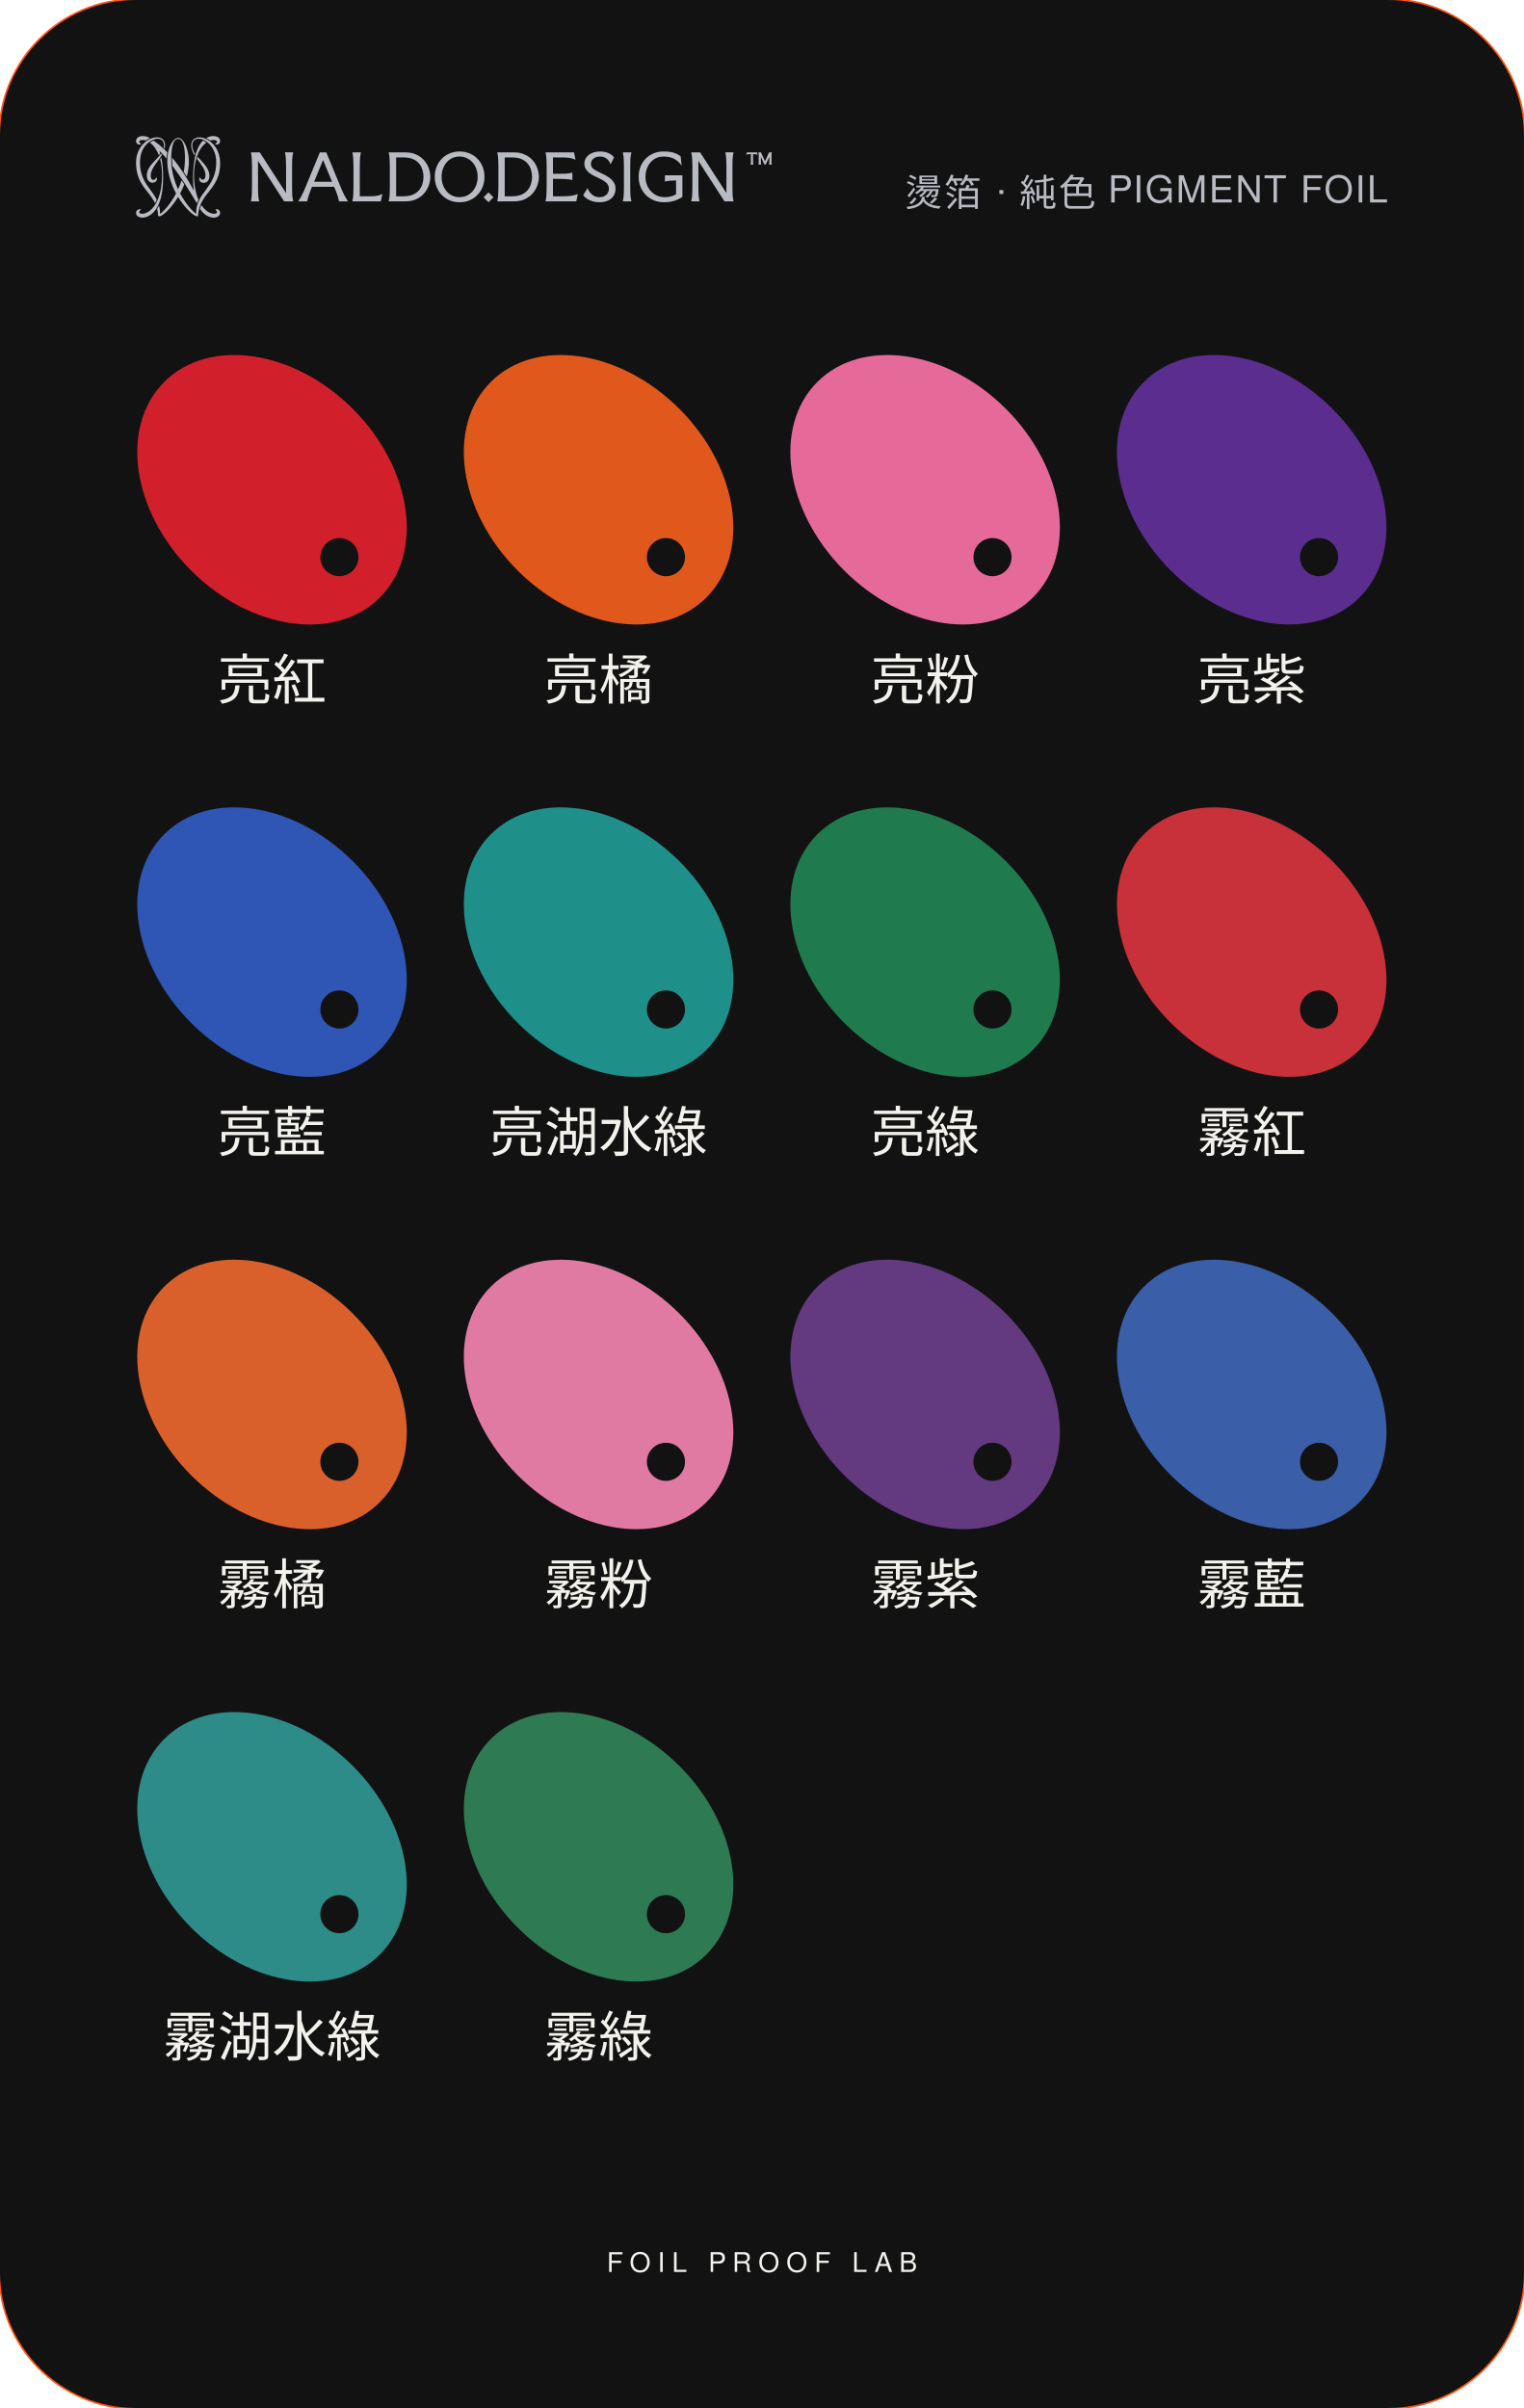
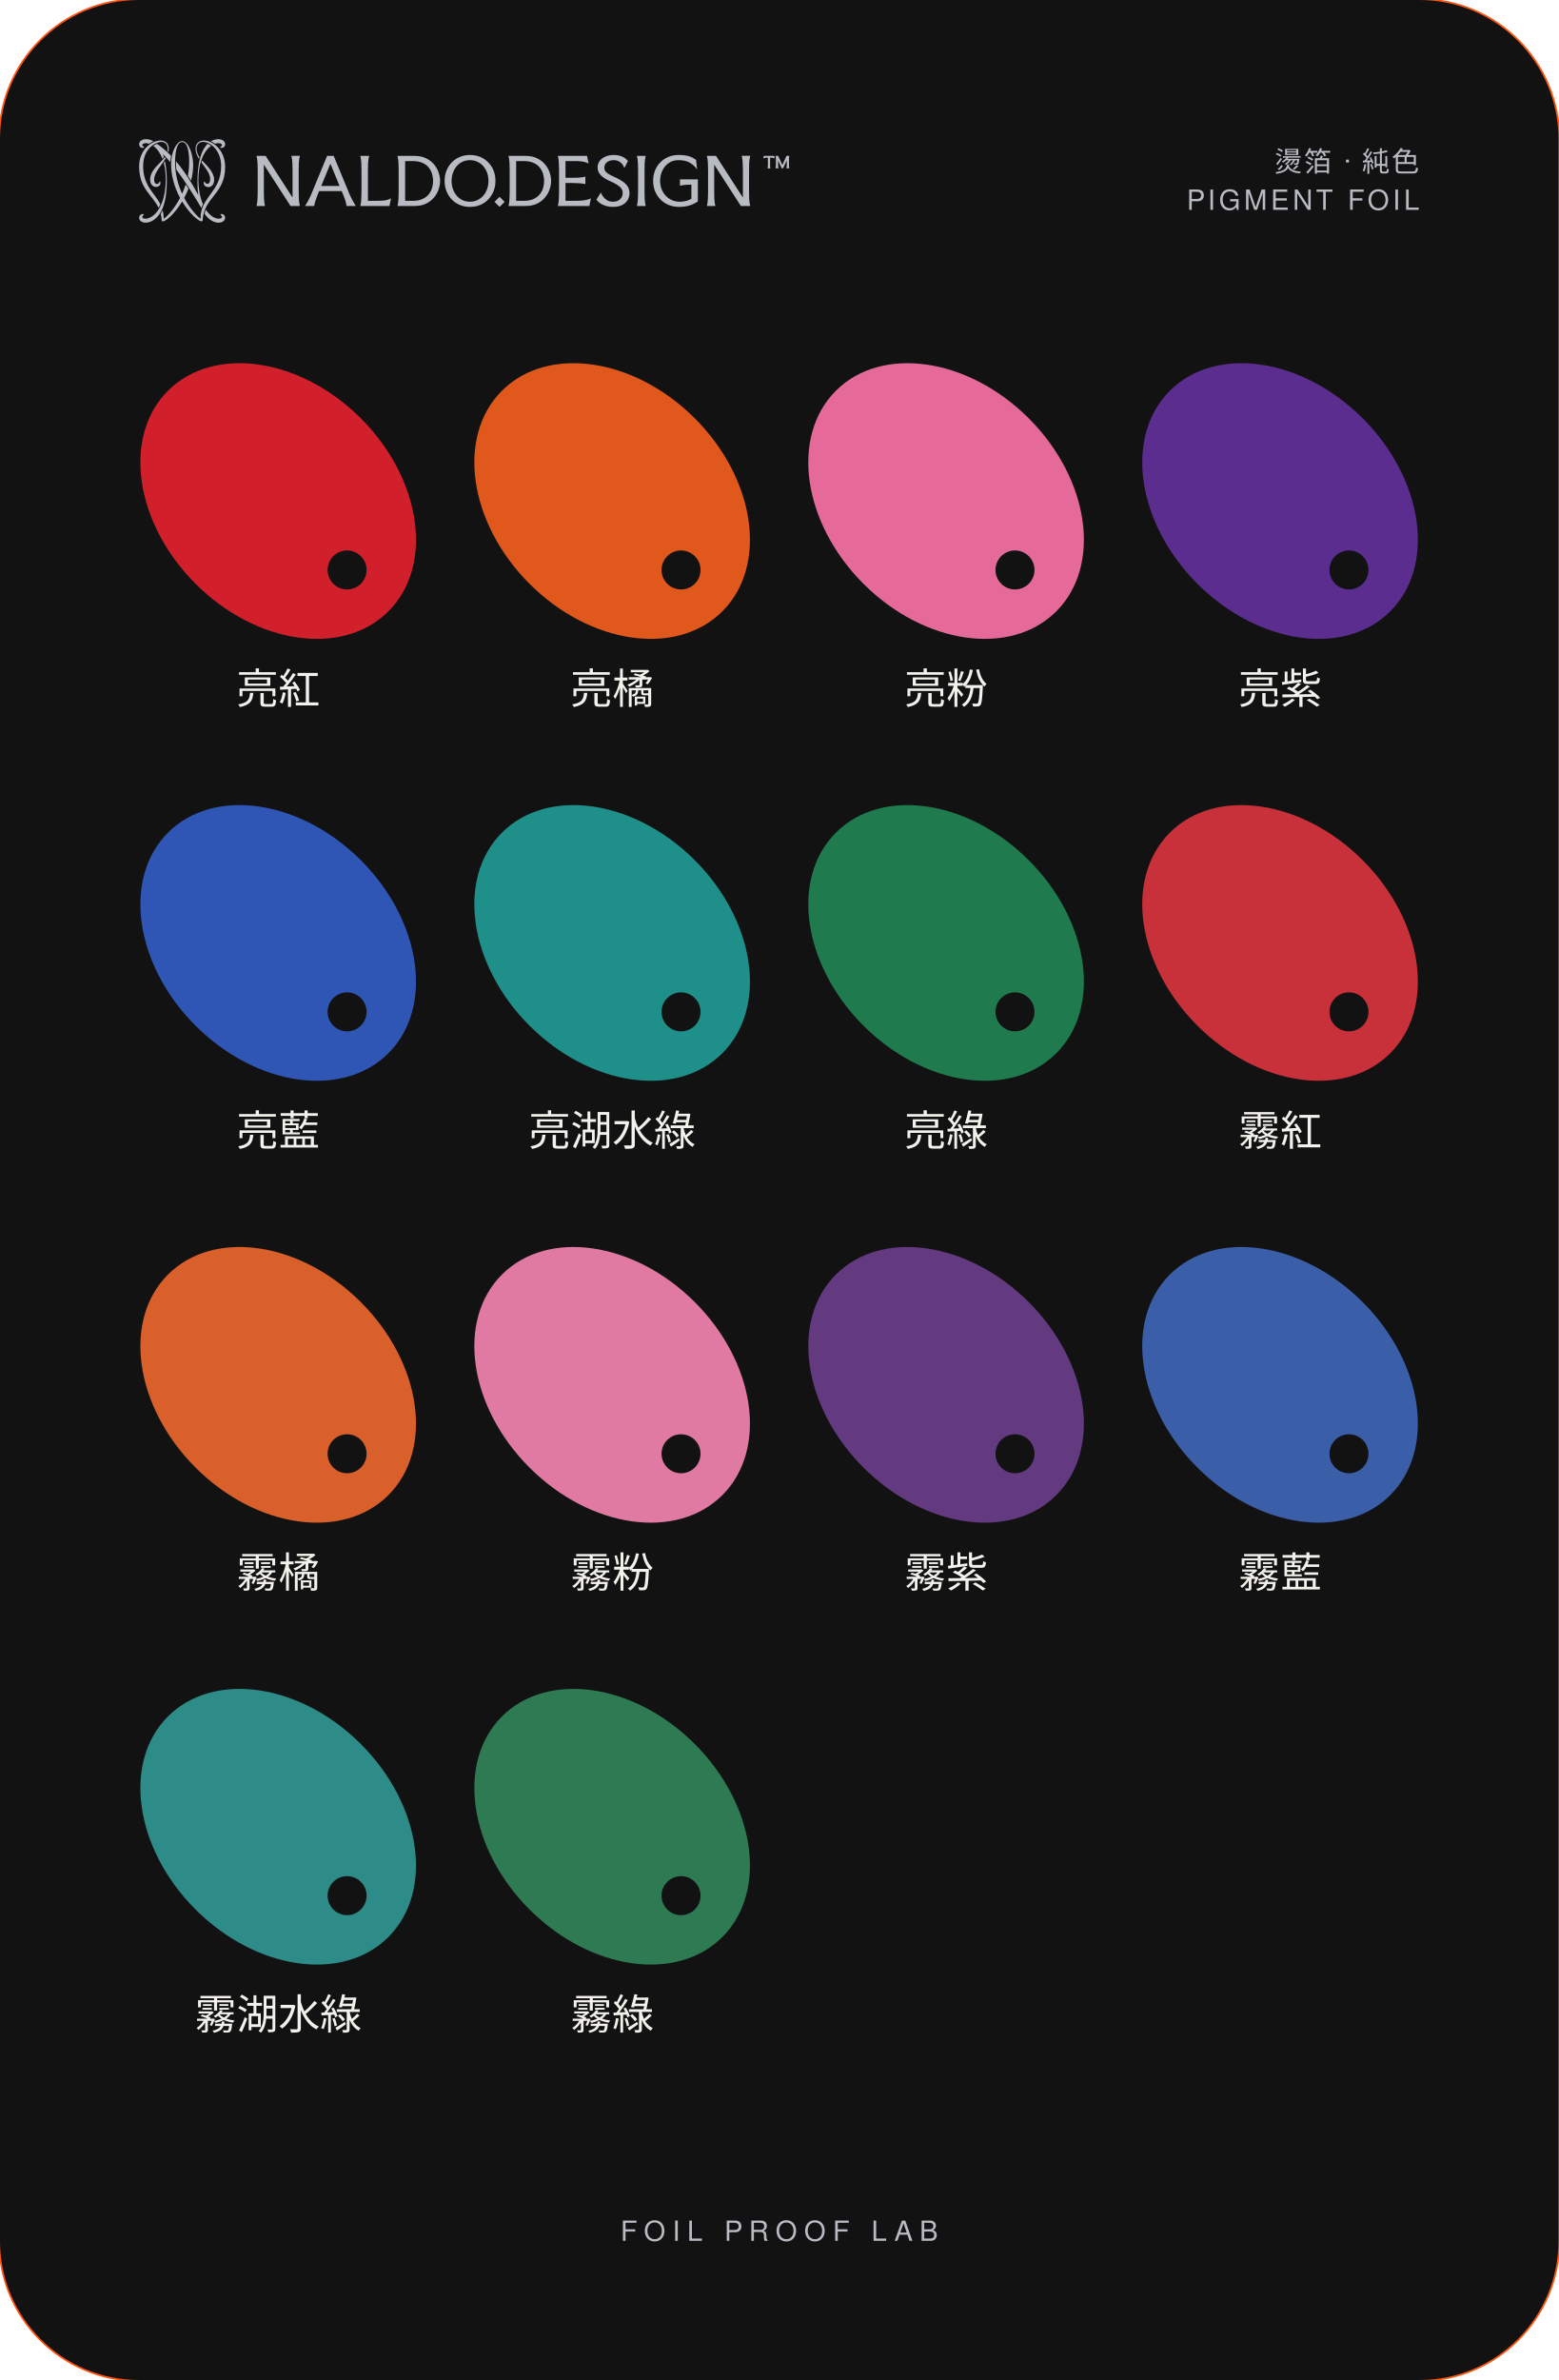
- <svg xmlns="http://www.w3.org/2000/svg" viewBox="0 0 448 708" width="448" height="708">
+ <svg xmlns="http://www.w3.org/2000/svg" viewBox="0 0 448 684" width="448" height="684">
  <g id="刀模">
-     <rect x="0" y="0" width="448" height="708" rx="40" fill="none" stroke="#ff5511" stroke-width="1" />
+     <rect x="0" y="0" width="448" height="684" rx="40" fill="none" stroke="#ff5511" stroke-width="1" />
  </g>
  <g id="紙_銅版紙 #121212 0.5mm">
-     <rect x="0" y="0" width="448" height="708" rx="40" fill="#121212" />
+     <rect x="0" y="0" width="448" height="684" rx="40" fill="#121212" />
  </g>
  <g id="燙箔_亮紅">
    <path transform="translate(40 104) scale(0.22409)" d="M284.421 72.421C362.526 150.526 378.355 261.33 319.777 319.909C261.198 378.487 150.394 362.658 72.289 284.553C-5.816 206.449 -21.645 95.645 36.934 37.066C95.513 -21.513 206.316 -5.684 284.421 72.421ZM284.421 249.198C274.658 239.435 258.829 239.435 249.066 249.198C239.303 258.961 239.303 274.79 249.066 284.553C258.829 294.316 274.658 294.316 284.421 284.553C294.184 274.79 294.184 258.961 284.421 249.198Z" fill="#d1202c" />
  </g>
  <g id="燙箔_亮橘">
    <path transform="translate(136 104) scale(0.22409)" d="M284.421 72.421C362.526 150.526 378.355 261.33 319.777 319.909C261.198 378.487 150.394 362.658 72.289 284.553C-5.816 206.449 -21.645 95.645 36.934 37.066C95.513 -21.513 206.316 -5.684 284.421 72.421ZM284.421 249.198C274.658 239.435 258.829 239.435 249.066 249.198C239.303 258.961 239.303 274.79 249.066 284.553C258.829 294.316 274.658 294.316 284.421 284.553C294.184 274.79 294.184 258.961 284.421 249.198Z" fill="#e0581c" />
  </g>
  <g id="燙箔_亮粉">
    <path transform="translate(232 104) scale(0.22409)" d="M284.421 72.421C362.526 150.526 378.355 261.33 319.777 319.909C261.198 378.487 150.394 362.658 72.289 284.553C-5.816 206.449 -21.645 95.645 36.934 37.066C95.513 -21.513 206.316 -5.684 284.421 72.421ZM284.421 249.198C274.658 239.435 258.829 239.435 249.066 249.198C239.303 258.961 239.303 274.79 249.066 284.553C258.829 294.316 274.658 294.316 284.421 284.553C294.184 274.79 294.184 258.961 284.421 249.198Z" fill="#e56a9a" />
  </g>
  <g id="燙箔_亮紫">
    <path transform="translate(328 104) scale(0.22409)" d="M284.421 72.421C362.526 150.526 378.355 261.33 319.777 319.909C261.198 378.487 150.394 362.658 72.289 284.553C-5.816 206.449 -21.645 95.645 36.934 37.066C95.513 -21.513 206.316 -5.684 284.421 72.421ZM284.421 249.198C274.658 239.435 258.829 239.435 249.066 249.198C239.303 258.961 239.303 274.79 249.066 284.553C258.829 294.316 274.658 294.316 284.421 284.553C294.184 274.79 294.184 258.961 284.421 249.198Z" fill="#5b2d8e" />
  </g>
  <g id="燙箔_亮藍">
-     <path transform="translate(40 237) scale(0.22409)" d="M284.421 72.421C362.526 150.526 378.355 261.33 319.777 319.909C261.198 378.487 150.394 362.658 72.289 284.553C-5.816 206.449 -21.645 95.645 36.934 37.066C95.513 -21.513 206.316 -5.684 284.421 72.421ZM284.421 249.198C274.658 239.435 258.829 239.435 249.066 249.198C239.303 258.961 239.303 274.79 249.066 284.553C258.829 294.316 274.658 294.316 284.421 284.553C294.184 274.79 294.184 258.961 284.421 249.198Z" fill="#2f56b5" />
+     <path transform="translate(40 231) scale(0.22409)" d="M284.421 72.421C362.526 150.526 378.355 261.33 319.777 319.909C261.198 378.487 150.394 362.658 72.289 284.553C-5.816 206.449 -21.645 95.645 36.934 37.066C95.513 -21.513 206.316 -5.684 284.421 72.421ZM284.421 249.198C274.658 239.435 258.829 239.435 249.066 249.198C239.303 258.961 239.303 274.79 249.066 284.553C258.829 294.316 274.658 294.316 284.421 284.553C294.184 274.79 294.184 258.961 284.421 249.198Z" fill="#2f56b5" />
  </g>
  <g id="燙箔_亮湖水綠">
-     <path transform="translate(136 237) scale(0.22409)" d="M284.421 72.421C362.526 150.526 378.355 261.33 319.777 319.909C261.198 378.487 150.394 362.658 72.289 284.553C-5.816 206.449 -21.645 95.645 36.934 37.066C95.513 -21.513 206.316 -5.684 284.421 72.421ZM284.421 249.198C274.658 239.435 258.829 239.435 249.066 249.198C239.303 258.961 239.303 274.79 249.066 284.553C258.829 294.316 274.658 294.316 284.421 284.553C294.184 274.79 294.184 258.961 284.421 249.198Z" fill="#1f8f8a" />
+     <path transform="translate(136 231) scale(0.22409)" d="M284.421 72.421C362.526 150.526 378.355 261.33 319.777 319.909C261.198 378.487 150.394 362.658 72.289 284.553C-5.816 206.449 -21.645 95.645 36.934 37.066C95.513 -21.513 206.316 -5.684 284.421 72.421ZM284.421 249.198C274.658 239.435 258.829 239.435 249.066 249.198C239.303 258.961 239.303 274.79 249.066 284.553C258.829 294.316 274.658 294.316 284.421 284.553C294.184 274.79 294.184 258.961 284.421 249.198Z" fill="#1f8f8a" />
  </g>
  <g id="燙箔_亮綠">
-     <path transform="translate(232 237) scale(0.22409)" d="M284.421 72.421C362.526 150.526 378.355 261.33 319.777 319.909C261.198 378.487 150.394 362.658 72.289 284.553C-5.816 206.449 -21.645 95.645 36.934 37.066C95.513 -21.513 206.316 -5.684 284.421 72.421ZM284.421 249.198C274.658 239.435 258.829 239.435 249.066 249.198C239.303 258.961 239.303 274.79 249.066 284.553C258.829 294.316 274.658 294.316 284.421 284.553C294.184 274.79 294.184 258.961 284.421 249.198Z" fill="#1f7a4d" />
+     <path transform="translate(232 231) scale(0.22409)" d="M284.421 72.421C362.526 150.526 378.355 261.33 319.777 319.909C261.198 378.487 150.394 362.658 72.289 284.553C-5.816 206.449 -21.645 95.645 36.934 37.066C95.513 -21.513 206.316 -5.684 284.421 72.421ZM284.421 249.198C274.658 239.435 258.829 239.435 249.066 249.198C239.303 258.961 239.303 274.79 249.066 284.553C258.829 294.316 274.658 294.316 284.421 284.553C294.184 274.79 294.184 258.961 284.421 249.198Z" fill="#1f7a4d" />
  </g>
  <g id="燙箔_霧紅">
-     <path transform="translate(328 237) scale(0.22409)" d="M284.421 72.421C362.526 150.526 378.355 261.33 319.777 319.909C261.198 378.487 150.394 362.658 72.289 284.553C-5.816 206.449 -21.645 95.645 36.934 37.066C95.513 -21.513 206.316 -5.684 284.421 72.421ZM284.421 249.198C274.658 239.435 258.829 239.435 249.066 249.198C239.303 258.961 239.303 274.79 249.066 284.553C258.829 294.316 274.658 294.316 284.421 284.553C294.184 274.79 294.184 258.961 284.421 249.198Z" fill="#c8303a" />
+     <path transform="translate(328 231) scale(0.22409)" d="M284.421 72.421C362.526 150.526 378.355 261.33 319.777 319.909C261.198 378.487 150.394 362.658 72.289 284.553C-5.816 206.449 -21.645 95.645 36.934 37.066C95.513 -21.513 206.316 -5.684 284.421 72.421ZM284.421 249.198C274.658 239.435 258.829 239.435 249.066 249.198C239.303 258.961 239.303 274.79 249.066 284.553C258.829 294.316 274.658 294.316 284.421 284.553C294.184 274.79 294.184 258.961 284.421 249.198Z" fill="#c8303a" />
  </g>
  <g id="燙箔_霧橘">
-     <path transform="translate(40 370) scale(0.22409)" d="M284.421 72.421C362.526 150.526 378.355 261.33 319.777 319.909C261.198 378.487 150.394 362.658 72.289 284.553C-5.816 206.449 -21.645 95.645 36.934 37.066C95.513 -21.513 206.316 -5.684 284.421 72.421ZM284.421 249.198C274.658 239.435 258.829 239.435 249.066 249.198C239.303 258.961 239.303 274.79 249.066 284.553C258.829 294.316 274.658 294.316 284.421 284.553C294.184 274.79 294.184 258.961 284.421 249.198Z" fill="#d9602a" />
+     <path transform="translate(40 358) scale(0.22409)" d="M284.421 72.421C362.526 150.526 378.355 261.33 319.777 319.909C261.198 378.487 150.394 362.658 72.289 284.553C-5.816 206.449 -21.645 95.645 36.934 37.066C95.513 -21.513 206.316 -5.684 284.421 72.421ZM284.421 249.198C274.658 239.435 258.829 239.435 249.066 249.198C239.303 258.961 239.303 274.79 249.066 284.553C258.829 294.316 274.658 294.316 284.421 284.553C294.184 274.79 294.184 258.961 284.421 249.198Z" fill="#d9602a" />
  </g>
  <g id="燙箔_霧粉">
-     <path transform="translate(136 370) scale(0.22409)" d="M284.421 72.421C362.526 150.526 378.355 261.33 319.777 319.909C261.198 378.487 150.394 362.658 72.289 284.553C-5.816 206.449 -21.645 95.645 36.934 37.066C95.513 -21.513 206.316 -5.684 284.421 72.421ZM284.421 249.198C274.658 239.435 258.829 239.435 249.066 249.198C239.303 258.961 239.303 274.79 249.066 284.553C258.829 294.316 274.658 294.316 284.421 284.553C294.184 274.79 294.184 258.961 284.421 249.198Z" fill="#e07aa3" />
+     <path transform="translate(136 358) scale(0.22409)" d="M284.421 72.421C362.526 150.526 378.355 261.33 319.777 319.909C261.198 378.487 150.394 362.658 72.289 284.553C-5.816 206.449 -21.645 95.645 36.934 37.066C95.513 -21.513 206.316 -5.684 284.421 72.421ZM284.421 249.198C274.658 239.435 258.829 239.435 249.066 249.198C239.303 258.961 239.303 274.79 249.066 284.553C258.829 294.316 274.658 294.316 284.421 284.553C294.184 274.79 294.184 258.961 284.421 249.198Z" fill="#e07aa3" />
  </g>
  <g id="燙箔_霧紫">
-     <path transform="translate(232 370) scale(0.22409)" d="M284.421 72.421C362.526 150.526 378.355 261.33 319.777 319.909C261.198 378.487 150.394 362.658 72.289 284.553C-5.816 206.449 -21.645 95.645 36.934 37.066C95.513 -21.513 206.316 -5.684 284.421 72.421ZM284.421 249.198C274.658 239.435 258.829 239.435 249.066 249.198C239.303 258.961 239.303 274.79 249.066 284.553C258.829 294.316 274.658 294.316 284.421 284.553C294.184 274.79 294.184 258.961 284.421 249.198Z" fill="#63397f" />
+     <path transform="translate(232 358) scale(0.22409)" d="M284.421 72.421C362.526 150.526 378.355 261.33 319.777 319.909C261.198 378.487 150.394 362.658 72.289 284.553C-5.816 206.449 -21.645 95.645 36.934 37.066C95.513 -21.513 206.316 -5.684 284.421 72.421ZM284.421 249.198C274.658 239.435 258.829 239.435 249.066 249.198C239.303 258.961 239.303 274.79 249.066 284.553C258.829 294.316 274.658 294.316 284.421 284.553C294.184 274.79 294.184 258.961 284.421 249.198Z" fill="#63397f" />
  </g>
  <g id="燙箔_霧藍">
-     <path transform="translate(328 370) scale(0.22409)" d="M284.421 72.421C362.526 150.526 378.355 261.33 319.777 319.909C261.198 378.487 150.394 362.658 72.289 284.553C-5.816 206.449 -21.645 95.645 36.934 37.066C95.513 -21.513 206.316 -5.684 284.421 72.421ZM284.421 249.198C274.658 239.435 258.829 239.435 249.066 249.198C239.303 258.961 239.303 274.79 249.066 284.553C258.829 294.316 274.658 294.316 284.421 284.553C294.184 274.79 294.184 258.961 284.421 249.198Z" fill="#3b5ea8" />
+     <path transform="translate(328 358) scale(0.22409)" d="M284.421 72.421C362.526 150.526 378.355 261.33 319.777 319.909C261.198 378.487 150.394 362.658 72.289 284.553C-5.816 206.449 -21.645 95.645 36.934 37.066C95.513 -21.513 206.316 -5.684 284.421 72.421ZM284.421 249.198C274.658 239.435 258.829 239.435 249.066 249.198C239.303 258.961 239.303 274.79 249.066 284.553C258.829 294.316 274.658 294.316 284.421 284.553C294.184 274.79 294.184 258.961 284.421 249.198Z" fill="#3b5ea8" />
  </g>
  <g id="燙箔_霧湖水綠">
-     <path transform="translate(40 503) scale(0.22409)" d="M284.421 72.421C362.526 150.526 378.355 261.33 319.777 319.909C261.198 378.487 150.394 362.658 72.289 284.553C-5.816 206.449 -21.645 95.645 36.934 37.066C95.513 -21.513 206.316 -5.684 284.421 72.421ZM284.421 249.198C274.658 239.435 258.829 239.435 249.066 249.198C239.303 258.961 239.303 274.79 249.066 284.553C258.829 294.316 274.658 294.316 284.421 284.553C294.184 274.79 294.184 258.961 284.421 249.198Z" fill="#2d8c88" />
+     <path transform="translate(40 485) scale(0.22409)" d="M284.421 72.421C362.526 150.526 378.355 261.33 319.777 319.909C261.198 378.487 150.394 362.658 72.289 284.553C-5.816 206.449 -21.645 95.645 36.934 37.066C95.513 -21.513 206.316 -5.684 284.421 72.421ZM284.421 249.198C274.658 239.435 258.829 239.435 249.066 249.198C239.303 258.961 239.303 274.79 249.066 284.553C258.829 294.316 274.658 294.316 284.421 284.553C294.184 274.79 294.184 258.961 284.421 249.198Z" fill="#2d8c88" />
  </g>
  <g id="燙箔_霧綠">
-     <path transform="translate(136 503) scale(0.22409)" d="M284.421 72.421C362.526 150.526 378.355 261.33 319.777 319.909C261.198 378.487 150.394 362.658 72.289 284.553C-5.816 206.449 -21.645 95.645 36.934 37.066C95.513 -21.513 206.316 -5.684 284.421 72.421ZM284.421 249.198C274.658 239.435 258.829 239.435 249.066 249.198C239.303 258.961 239.303 274.79 249.066 284.553C258.829 294.316 274.658 294.316 284.421 284.553C294.184 274.79 294.184 258.961 284.421 249.198Z" fill="#2d7a53" />
+     <path transform="translate(136 485) scale(0.22409)" d="M284.421 72.421C362.526 150.526 378.355 261.33 319.777 319.909C261.198 378.487 150.394 362.658 72.289 284.553C-5.816 206.449 -21.645 95.645 36.934 37.066C95.513 -21.513 206.316 -5.684 284.421 72.421ZM284.421 249.198C274.658 239.435 258.829 239.435 249.066 249.198C239.303 258.961 239.303 274.79 249.066 284.553C258.829 294.316 274.658 294.316 284.421 284.553C294.184 274.79 294.184 258.961 284.421 249.198Z" fill="#2d7a53" />
  </g>
  <g id="燙箔_霧銀 MS-03">
    <g id="logo" transform="translate(40 40) scale(0.12) translate(-200.0 -200.0)" fill="#b9bbc2">
      <path d="M263.644 245.786C254.719 261.592 235.894 279.223 235.894 296.736C235.894 302.818 237.929 307.285 242.488 307.285C248.461 307.285 247.679 301.724 249.638 301.724C250.387 301.724 251.085 302.12 251.085 304.854C251.085 310.784 245.971 314.376 240.402 314.376C233.715 314.376 226.354 309.203 226.354 296.711C226.354 273.696 249.277 259.918 261.213 243.203C261.348 243.338 262.433 244.473 263.644 245.786Z" />
      <path d="M271.004 222.905C271.004 225.303 270.702 227.885 270.054 230.636C269.347 229.963 268.632 229.29 267.917 228.634C267.917 228.466 268.38 226.615 268.38 223.604C268.38 212.281 262.021 206.612 253.054 206.612C249.235 206.612 244.936 207.638 240.453 209.699H240.444C240.36 209.749 235.33 212.063 231.931 214.78H231.906V214.796C216.302 226.144 209.539 244.852 209.539 264.527C209.539 311.541 236.836 328.163 250.799 356.014C249.302 359.371 248.082 361.701 246.526 364.393C231.629 333.075 200 318.876 200 264.981C200 225.252 230.081 203.18 251.085 203.18C262.349 203.18 271.004 209.531 271.004 222.897V222.905Z" />
      <path d="M405.998 267.026C405.998 223.208 373.949 203.213 355.047 203.213C342.858 203.213 335.128 210.919 335.128 222.948C335.128 229.829 337.651 238.123 343.321 247.199C343.666 245.794 344.044 244.415 344.44 243.06C339.897 236.524 337.593 229.357 337.593 223.116C337.593 213.35 343.245 205.846 354.845 206.57C371.257 207.596 396.459 227.137 396.459 264.351C396.459 327.254 346.156 337.769 347.098 390.604C339.763 385.422 322.291 367.673 307.899 340.587C311.625 333.673 315.091 326.279 318.111 318.506C317.202 317.076 314.645 313.139 311.516 308.412C309.034 316.243 306.115 323.654 302.944 330.594C293.136 309.304 286.078 283.446 286.078 255.754C286.078 237.265 288.636 206.915 302.995 206.915C315.562 206.915 319.844 229.719 319.844 253.129C319.844 265.629 318.624 278.289 316.79 287.752C318.599 290.503 321.593 295.096 324.302 299.487C327.969 285.532 329.408 273.158 329.408 262.374C329.408 237.029 318.758 205.047 303.003 204.467C292.404 204.509 276.413 225.084 276.581 261.684C276.691 285.599 283.454 313.686 298.032 340.596C284.06 367.169 267.084 385.22 258.841 390.68C258.841 383.681 258.101 377.095 256.326 370.432C254.988 373.259 253.398 376.186 251.691 378.836C253.777 387.265 253.642 391.975 253.979 394.44C254.105 395.323 254.29 395.92 254.66 396.299C255.03 396.677 255.594 396.82 256.46 396.82C264.435 396.82 285.506 378.129 302.969 349.209C320.752 378.449 342.295 396.837 349.832 396.837C350.404 396.837 350.883 396.61 351.253 396.24C351.699 395.794 351.977 395.13 352.01 394.44C354.997 338.56 405.989 331.738 405.989 267.017L405.998 267.026Z" />
      <path d="M379.669 297.3C379.669 309.732 372.426 314.754 365.755 314.754C360.069 314.754 354.795 311.104 354.795 305.291C354.795 302.145 355.695 301.817 356.317 301.817C357.529 301.817 357.899 303.928 359.413 305.442C360.263 306.292 361.768 306.965 363.383 306.965C366.529 306.965 370.104 304.408 370.104 295.575C370.104 281.872 359.001 269.213 349.319 255.956C349.529 255.207 350.572 251.851 350.841 251.043C361.718 263.198 379.669 278.482 379.669 297.3Z" />
      <path d="M234.018 204.971C230.569 206.511 226.91 208.732 224.007 210.919C221.131 209.943 218.489 209.548 216.21 209.548C210.893 209.548 207.503 211.718 207.503 213.871C207.503 217.413 211.962 217.614 211.962 219.272C211.962 220.306 210.506 220.971 208.614 220.971C205.081 220.971 200.017 218.666 200.017 212.222C200.017 204.475 207.344 200.008 216.613 200.008C222.106 200.008 228.289 201.581 234.018 204.971Z" />
      <path d="M266.344 300.69C266.344 323.292 263.552 346.896 256.654 364.275C246.509 390.259 228.6 399.924 215.629 399.924C206.629 399.924 200 395.273 200 388.19C200 381.965 205.653 379.105 208.942 379.105C210.296 379.105 211.264 379.593 211.264 380.527C211.264 381.805 207.512 383.471 207.512 386.364C207.512 388.779 210.406 390.495 214.897 390.495C224.63 390.495 241.824 382.419 253.138 355.939C260.422 339.14 263.787 317.404 263.787 296.694C263.787 282.184 262.138 268.17 259.026 256.721C259.968 255.392 260.893 254.046 261.794 252.692C264.611 265.722 266.344 282.89 266.344 300.69Z" />
      <path d="M405.989 212.222C405.989 218.666 400.925 220.954 397.392 220.954C395.5 220.954 394.044 220.298 394.044 219.271C394.044 217.614 398.494 217.412 398.494 213.871C398.494 211.827 395.188 209.531 389.779 209.531C387.491 209.531 384.825 209.943 381.881 210.961C378.752 208.664 375.126 206.578 371.795 205.081C378.255 201.211 384.615 200 389.695 200C395.769 200 405.989 202.725 405.989 212.222Z" />
      <path d="M405.955 388.055C405.955 393.725 401.001 400 389.746 400C388.333 400 370.55 399.798 356.586 378.44C357.276 375.723 358.395 372.275 359.791 368.893C370.634 385.363 383.084 390.427 390.865 390.427C395.508 390.427 398.494 388.627 398.494 386.364C398.494 383.471 394.734 381.805 394.734 380.527C394.734 379.492 395.575 379.155 396.652 379.155C402.608 379.155 405.955 383.395 405.955 388.055Z" />
      <path d="M276.548 239.99C276.548 240.225 275.168 245.702 274.621 255.013C266.108 244.995 260.742 239.645 256.998 235.902C257.73 237.87 258.605 240.486 259.169 242.438C258.235 243.716 256.99 245.306 255.77 246.736C251.32 235.136 243.876 223.133 233.723 216.058C234.463 215.318 238.863 212.651 242.496 211.062H242.505C261.053 223.402 276.077 239.502 276.548 239.99Z" />
      <path d="M341.925 296.728C341.925 318.397 345.903 339.881 352.81 355.829C352.751 355.922 350.538 360.389 349.049 364.653C326.388 326.952 308.656 298.763 289.081 273.04C288.198 264.939 288.08 257.865 288.139 252.793C308.992 277.221 325.942 304.862 338.997 328.979C339.948 330.745 340.873 332.487 341.782 334.203C341.521 332.352 341.285 330.451 341.075 328.491C340.84 328.491 339.712 317.396 339.712 301.893C339.712 284.556 341.117 261.701 346.745 242.699C351.253 227.54 357.478 217.539 364.098 211.062H364.107C366.916 212.239 370.003 214.107 372.401 215.932C350.9 231.208 341.925 264.174 341.925 296.728Z" />
      <path d="M503.087 240.008L567.496 339.872V274.225C567.496 268.444 567.342 262.664 567.032 256.884C566.825 251.104 566.051 245.427 564.709 239.853H584.992C583.65 245.427 582.824 251.104 582.515 256.884C582.308 262.664 582.205 268.444 582.205 274.225V325.473C582.205 331.253 582.308 337.085 582.515 342.969C582.824 348.749 583.65 354.426 584.992 360H562.697L498.752 260.909V325.628C498.752 331.408 498.855 337.189 499.062 342.969C499.372 348.749 500.197 354.426 501.539 360H481.257C482.598 354.426 483.373 348.749 483.579 342.969C483.889 337.189 484.044 331.408 484.044 325.628V274.38C484.044 268.599 483.889 262.819 483.579 257.039C483.373 251.258 482.598 245.581 481.257 240.008H503.087ZM650.263 240.008H666.056L704.453 332.905C706.518 337.447 708.634 341.833 710.801 346.065C713.072 350.194 715.808 354.839 719.007 360H697.176C696.557 356.697 695.68 353.084 694.544 349.162C693.409 345.136 691.499 339.717 688.816 332.905L685.255 324.389H631.064L627.503 332.905C624.923 339.717 623.013 345.136 621.775 349.162C620.639 353.084 619.762 356.697 619.143 360H597.312C600.512 355.149 603.144 350.762 605.208 346.84C607.376 342.814 609.388 338.685 611.246 334.453L650.263 240.008ZM636.174 312.003H680.145L658.16 258.742L636.174 312.003ZM729.83 360C731.171 354.426 731.946 348.749 732.152 342.969C732.462 337.189 732.617 331.408 732.617 325.628V274.38C732.617 268.599 732.462 262.819 732.152 257.039C731.946 251.258 731.171 245.581 729.83 240.008H750.886C749.545 245.581 748.719 251.258 748.409 257.039C748.203 262.819 748.099 268.599 748.099 274.38V347.614H769.776C775.453 347.614 780.252 347.459 784.175 347.149C788.097 346.736 791.555 346.117 794.548 345.291C797.645 344.362 800.586 343.175 803.373 341.73L799.657 360H729.83ZM859.607 240.008C870.135 240.008 879.218 241.866 886.856 245.581C894.598 249.194 900.997 253.994 906.055 259.98C911.113 265.864 914.829 272.315 917.203 279.334C919.68 286.353 920.919 293.217 920.919 299.926C920.919 306.636 919.68 313.5 917.203 320.519C914.829 327.538 911.113 334.04 906.055 340.027C900.997 346.014 894.598 350.865 886.856 354.581C879.218 358.194 870.135 360 859.607 360H818.887C820.228 354.426 821.003 348.749 821.209 342.969C821.519 337.189 821.673 331.408 821.673 325.628V274.38C821.673 268.599 821.519 262.819 821.209 257.039C821.003 251.258 820.228 245.581 818.887 240.008H859.607ZM837.156 347.614H854.962C864.768 347.614 872.819 346.117 879.115 343.124C885.515 340.13 890.521 336.26 894.133 331.511C897.849 326.66 900.43 321.499 901.875 316.029C903.423 310.455 904.197 305.087 904.197 299.926C904.197 294.765 903.423 289.45 901.875 283.979C900.43 278.405 897.849 273.244 894.133 268.496C890.521 263.645 885.515 259.774 879.115 256.884C872.819 253.891 864.768 252.394 854.962 252.394H837.156V347.614ZM992.554 362.168C983.677 362.168 975.523 360.619 968.091 357.523C960.659 354.323 954.208 349.885 948.737 344.207C943.37 338.53 939.189 331.924 936.196 324.389C933.203 316.854 931.706 308.7 931.706 299.926C931.706 291.153 933.203 282.998 936.196 275.463C939.189 267.928 943.37 261.374 948.737 255.8C954.208 250.123 960.659 245.736 968.091 242.64C975.523 239.44 983.677 237.84 992.554 237.84C1001.43 237.84 1009.58 239.388 1017.02 242.485C1024.45 245.581 1030.9 249.968 1036.37 255.645C1041.84 261.219 1046.07 267.774 1049.07 275.309C1052.06 282.844 1053.56 291.05 1053.56 299.926C1053.56 308.7 1052.06 316.854 1049.07 324.389C1046.07 331.924 1041.84 338.53 1036.37 344.207C1030.9 349.885 1024.45 354.323 1017.02 357.523C1009.58 360.619 1001.43 362.168 992.554 362.168ZM992.399 349.781C999.108 349.781 1005.2 348.439 1010.67 345.756C1016.14 343.072 1020.84 339.459 1024.76 334.918C1028.68 330.273 1031.67 324.957 1033.74 318.97C1035.8 312.88 1036.83 306.532 1036.83 299.926C1036.83 293.217 1035.8 286.869 1033.74 280.882C1031.67 274.896 1028.68 269.632 1024.76 265.09C1020.84 260.445 1016.14 256.832 1010.67 254.252C1005.2 251.568 999.108 250.226 992.399 250.226C985.69 250.226 979.6 251.568 974.129 254.252C968.762 256.832 964.169 260.445 960.349 265.09C956.53 269.735 953.589 275.051 951.524 281.037C949.46 286.921 948.428 293.217 948.428 299.926C948.428 306.532 949.46 312.88 951.524 318.97C953.589 324.957 956.53 330.273 960.349 334.918C964.169 339.459 968.762 343.072 974.129 345.756C979.6 348.439 985.69 349.781 992.399 349.781ZM1063.4 338.014L1075.48 350.091L1063.4 362.168L1051.32 350.091L1063.4 338.014ZM1125.57 240.008C1136.1 240.008 1145.18 241.866 1152.82 245.581C1160.56 249.194 1166.96 253.994 1172.02 259.98C1177.07 265.864 1180.79 272.315 1183.16 279.334C1185.64 286.353 1186.88 293.217 1186.88 299.926C1186.88 306.636 1185.64 313.5 1183.16 320.519C1180.79 327.538 1177.07 334.04 1172.02 340.027C1166.96 346.014 1160.56 350.865 1152.82 354.581C1145.18 358.194 1136.1 360 1125.57 360H1084.85C1086.19 354.426 1086.96 348.749 1087.17 342.969C1087.48 337.189 1087.63 331.408 1087.63 325.628V274.38C1087.63 268.599 1087.48 262.819 1087.17 257.039C1086.96 251.258 1086.19 245.581 1084.85 240.008H1125.57ZM1103.12 347.614H1120.92C1130.73 347.614 1138.78 346.117 1145.08 343.124C1151.48 340.13 1156.48 336.26 1160.09 331.511C1163.81 326.66 1166.39 321.499 1167.84 316.029C1169.38 310.455 1170.16 305.087 1170.16 299.926C1170.16 294.765 1169.38 289.45 1167.84 283.979C1166.39 278.405 1163.81 273.244 1160.09 268.496C1156.48 263.645 1151.48 259.774 1145.08 256.884C1138.78 253.891 1130.73 252.394 1120.92 252.394H1103.12V347.614ZM1272.91 240.008L1276.63 258.277C1273.84 256.832 1270.9 255.697 1267.8 254.871C1264.81 253.942 1261.35 253.323 1257.43 253.013C1253.51 252.6 1248.71 252.394 1243.03 252.394H1221.36V292.495H1234.52C1240.3 292.495 1246.08 292.391 1251.86 292.185C1257.64 291.875 1263.31 291.05 1268.89 289.708V307.668C1263.31 306.326 1257.64 305.552 1251.86 305.345C1246.08 305.036 1240.3 304.881 1234.52 304.881H1221.36V347.614H1244.27C1252.73 347.614 1260.11 347.201 1266.41 346.375C1272.81 345.446 1278.07 343.898 1282.2 341.73L1278.49 360H1203.09C1204.43 354.426 1205.2 348.749 1205.41 342.969C1205.72 337.189 1205.87 331.408 1205.87 325.628V274.38C1205.87 268.599 1205.72 262.819 1205.41 257.039C1205.2 251.258 1204.43 245.581 1203.09 240.008H1272.91ZM1371.05 252.239L1362.54 268.961H1362.07C1361.35 266.07 1359.91 263.18 1357.74 260.29C1355.67 257.4 1352.89 255.026 1349.38 253.168C1345.97 251.207 1341.74 250.226 1336.68 250.226C1330.18 250.226 1324.81 251.878 1320.58 255.181C1316.45 258.484 1314.39 262.871 1314.39 268.341C1314.39 272.573 1315.78 276.083 1318.57 278.87C1321.35 281.553 1324.97 283.979 1329.4 286.147C1333.84 288.211 1338.54 290.43 1343.49 292.804C1348.76 295.281 1353.76 298.172 1358.51 301.475C1363.26 304.674 1367.13 308.545 1370.12 313.087C1373.12 317.525 1374.61 322.893 1374.61 329.189C1374.61 335.692 1373.01 341.421 1369.82 346.375C1366.72 351.33 1362.23 355.2 1356.34 357.987C1350.56 360.774 1343.6 362.168 1335.44 362.168C1329.04 362.168 1323.47 361.445 1318.72 360C1313.97 358.555 1309.95 356.852 1306.64 354.891C1303.45 352.826 1300.92 350.865 1299.06 349.007C1297.2 347.149 1295.96 345.807 1295.34 344.982L1305.72 328.105H1306.18C1307.52 331.511 1309.43 334.866 1311.91 338.169C1314.49 341.472 1317.69 344.259 1321.51 346.53C1325.43 348.697 1330.08 349.781 1335.44 349.781C1342.15 349.781 1347.62 347.872 1351.85 344.053C1356.19 340.13 1358.36 335.176 1358.36 329.189C1358.36 323.099 1356.29 318.248 1352.16 314.635C1348.04 310.919 1342.98 307.616 1336.99 304.726C1332.66 302.558 1328.22 300.442 1323.68 298.378C1319.24 296.21 1315.11 293.785 1311.29 291.101C1307.47 288.314 1304.37 285.063 1302 281.347C1299.63 277.631 1298.39 273.141 1298.28 267.877C1298.18 262.096 1299.73 256.987 1302.93 252.549C1306.13 248.007 1310.67 244.446 1316.55 241.866C1322.44 239.182 1329.25 237.84 1336.99 237.84C1342.87 237.84 1347.88 238.511 1352.01 239.853C1356.24 241.091 1359.7 242.64 1362.38 244.498C1365.07 246.252 1367.08 247.904 1368.42 249.452C1369.87 250.897 1370.74 251.826 1371.05 252.239ZM1413.48 240.008C1412.14 245.581 1411.31 251.258 1411 257.039C1410.8 262.819 1410.69 268.599 1410.69 274.38V325.628C1410.69 331.408 1410.8 337.189 1411 342.969C1411.31 348.749 1412.14 354.426 1413.48 360H1392.42C1393.77 354.426 1394.54 348.749 1394.75 342.969C1395.06 337.189 1395.21 331.408 1395.21 325.628V274.38C1395.21 268.599 1395.06 262.819 1394.75 257.039C1394.54 251.258 1393.77 245.581 1392.42 240.008H1413.48ZM1538.41 349.162C1531.29 353.807 1524.07 357.161 1516.74 359.226C1509.41 361.187 1501.72 362.168 1493.67 362.168C1484.48 362.168 1476.07 360.619 1468.43 357.523C1460.79 354.323 1454.19 349.885 1448.61 344.207C1443.14 338.53 1438.86 331.924 1435.76 324.389C1432.77 316.854 1431.27 308.7 1431.27 299.926C1431.27 291.153 1432.72 282.998 1435.61 275.463C1438.6 267.928 1442.78 261.374 1448.15 255.8C1453.62 250.123 1460.02 245.736 1467.35 242.64C1474.78 239.44 1482.98 237.84 1491.96 237.84C1502.18 237.84 1510.49 238.821 1516.89 240.782C1523.29 242.743 1529.02 245.685 1534.08 249.607L1536.55 272.057H1536.09C1531.96 265.761 1526.39 260.548 1519.37 256.419C1512.45 252.291 1503.32 250.226 1491.96 250.226C1483.09 250.226 1475.35 252.497 1468.74 257.039C1462.13 261.58 1457.02 267.619 1453.41 275.154C1449.8 282.586 1447.99 290.843 1447.99 299.926C1447.99 306.739 1449.13 313.138 1451.4 319.125C1453.67 325.112 1456.92 330.428 1461.15 335.073C1465.39 339.614 1470.39 343.227 1476.17 345.911C1481.95 348.491 1488.35 349.781 1495.37 349.781C1500.84 349.781 1506 349.11 1510.85 347.769C1515.7 346.427 1519.73 344.724 1522.93 342.659V308.752C1518.29 308.855 1513.69 309.061 1509.15 309.371C1504.61 309.681 1500.07 310.403 1495.53 311.539V296.21H1538.41V349.162ZM1581.9 240.008L1646.31 339.872V274.225C1646.31 268.444 1646.15 262.664 1645.84 256.884C1645.64 251.104 1644.86 245.427 1643.52 239.853H1663.8C1662.46 245.427 1661.64 251.104 1661.33 256.884C1661.12 262.664 1661.02 268.444 1661.02 274.225V325.473C1661.02 331.253 1661.12 337.085 1661.33 342.969C1661.64 348.749 1662.46 354.426 1663.8 360H1641.51L1577.57 260.909V325.628C1577.57 331.408 1577.67 337.189 1577.87 342.969C1578.18 348.749 1579.01 354.426 1580.35 360H1560.07C1561.41 354.426 1562.19 348.749 1562.39 342.969C1562.7 337.189 1562.86 331.408 1562.86 325.628V274.38C1562.86 268.599 1562.7 262.819 1562.39 257.039C1562.19 251.258 1561.41 245.581 1560.07 240.008H1581.9Z" />
      <path d="M1721.42 240L1722.74 246.17C1721.42 245.509 1719.87 244.848 1718.33 244.627C1716.79 244.407 1714.37 244.187 1711.5 244.187V258.509C1711.5 260.492 1711.5 262.475 1711.5 264.238C1711.5 266.221 1711.94 267.984 1712.38 269.967H1705.33C1705.77 268.204 1705.99 266.221 1706.21 264.238C1706.43 262.255 1706.21 260.492 1706.21 258.509V244.187C1703.35 244.187 1701.15 244.187 1699.6 244.627C1698.06 244.848 1696.52 245.509 1694.98 246.17L1696.3 240H1721.86H1721.42ZM1730.89 240L1740.81 261.814L1750.72 240H1757.55C1757.11 241.763 1756.89 243.746 1756.67 245.729C1756.67 247.712 1756.67 249.695 1756.67 251.458V258.289C1756.67 260.272 1756.67 262.255 1756.67 264.018C1756.67 266.001 1757.11 267.763 1757.55 269.747H1750.5C1750.94 267.984 1751.16 266.001 1751.38 264.018C1751.38 262.034 1751.38 260.272 1751.38 258.289V250.356V250.797L1742.57 269.747H1739.26L1730.67 250.797V258.289C1730.67 260.272 1730.67 262.255 1730.67 264.018C1730.67 265.78 1730.89 267.763 1731.55 269.747H1724.5C1724.94 267.984 1725.16 266.001 1725.38 264.018C1725.38 262.034 1725.38 260.272 1725.38 258.289V251.458C1725.38 249.475 1725.38 247.492 1725.38 245.729C1725.38 243.746 1724.94 241.983 1724.5 240H1731.33H1730.89Z" />
    </g>
-     <text x="408" y="60.6" text-anchor="end" font-family="Helvetica, Arial, sans-serif" font-size="11" letter-spacing=".5" fill="#b9bbc2">燙箔 · 純色  PIGMENT FOIL</text>
+     <text x="408" y="49.3" text-anchor="end" font-family="'IBM Plex Sans TC', 'IBM Plex Sans', Helvetica, Arial, sans-serif" font-size="8" letter-spacing=".5" fill="#b9bbc2">燙箔 · 純色</text>
+     <text x="408" y="60.3" text-anchor="end" font-family="'IBM Plex Sans TC', 'IBM Plex Sans', Helvetica, Arial, sans-serif" font-size="8" letter-spacing="1" fill="#b9bbc2">PIGMENT FOIL</text>
+     <text x="224.0" y="644.0" text-anchor="middle" font-family="'IBM Plex Sans TC', 'IBM Plex Sans', Helvetica, Arial, sans-serif" font-size="8" letter-spacing="2" fill="#b9bbc2">FOIL PROOF LAB</text>
  </g>
  <g id="印刷_白墨 標籤">
-     <text x="80.0" y="205.6" text-anchor="middle" font-family="Helvetica, Arial, sans-serif" font-size="16" fill="#f3f1ec">亮紅</text>
-     <text x="176.0" y="205.6" text-anchor="middle" font-family="Helvetica, Arial, sans-serif" font-size="16" fill="#f3f1ec">亮橘</text>
-     <text x="272.0" y="205.6" text-anchor="middle" font-family="Helvetica, Arial, sans-serif" font-size="16" fill="#f3f1ec">亮粉</text>
-     <text x="368.0" y="205.6" text-anchor="middle" font-family="Helvetica, Arial, sans-serif" font-size="16" fill="#f3f1ec">亮紫</text>
-     <text x="80.0" y="338.6" text-anchor="middle" font-family="Helvetica, Arial, sans-serif" font-size="16" fill="#f3f1ec">亮藍</text>
-     <text x="176.0" y="338.6" text-anchor="middle" font-family="Helvetica, Arial, sans-serif" font-size="16" fill="#f3f1ec">亮湖水綠</text>
-     <text x="272.0" y="338.6" text-anchor="middle" font-family="Helvetica, Arial, sans-serif" font-size="16" fill="#f3f1ec">亮綠</text>
-     <text x="368.0" y="338.6" text-anchor="middle" font-family="Helvetica, Arial, sans-serif" font-size="16" fill="#f3f1ec">霧紅</text>
-     <text x="80.0" y="471.6" text-anchor="middle" font-family="Helvetica, Arial, sans-serif" font-size="16" fill="#f3f1ec">霧橘</text>
-     <text x="176.0" y="471.6" text-anchor="middle" font-family="Helvetica, Arial, sans-serif" font-size="16" fill="#f3f1ec">霧粉</text>
-     <text x="272.0" y="471.6" text-anchor="middle" font-family="Helvetica, Arial, sans-serif" font-size="16" fill="#f3f1ec">霧紫</text>
-     <text x="368.0" y="471.6" text-anchor="middle" font-family="Helvetica, Arial, sans-serif" font-size="16" fill="#f3f1ec">霧藍</text>
-     <text x="80.0" y="604.6" text-anchor="middle" font-family="Helvetica, Arial, sans-serif" font-size="16" fill="#f3f1ec">霧湖水綠</text>
-     <text x="176.0" y="604.6" text-anchor="middle" font-family="Helvetica, Arial, sans-serif" font-size="16" fill="#f3f1ec">霧綠</text>
-     <text x="224.0" y="668.0" text-anchor="middle" font-family="Helvetica, Arial, sans-serif" font-size="8" letter-spacing="2" fill="#f3f1ec">FOIL PROOF LAB</text>
+     <text x="80.0" y="202.2" text-anchor="middle" font-family="'IBM Plex Sans TC', 'IBM Plex Sans', Helvetica, Arial, sans-serif" font-size="12" fill="#f3f1ec">亮紅</text>
+     <text x="176.0" y="202.2" text-anchor="middle" font-family="'IBM Plex Sans TC', 'IBM Plex Sans', Helvetica, Arial, sans-serif" font-size="12" fill="#f3f1ec">亮橘</text>
+     <text x="272.0" y="202.2" text-anchor="middle" font-family="'IBM Plex Sans TC', 'IBM Plex Sans', Helvetica, Arial, sans-serif" font-size="12" fill="#f3f1ec">亮粉</text>
+     <text x="368.0" y="202.2" text-anchor="middle" font-family="'IBM Plex Sans TC', 'IBM Plex Sans', Helvetica, Arial, sans-serif" font-size="12" fill="#f3f1ec">亮紫</text>
+     <text x="80.0" y="329.2" text-anchor="middle" font-family="'IBM Plex Sans TC', 'IBM Plex Sans', Helvetica, Arial, sans-serif" font-size="12" fill="#f3f1ec">亮藍</text>
+     <text x="176.0" y="329.2" text-anchor="middle" font-family="'IBM Plex Sans TC', 'IBM Plex Sans', Helvetica, Arial, sans-serif" font-size="12" fill="#f3f1ec">亮湖水綠</text>
+     <text x="272.0" y="329.2" text-anchor="middle" font-family="'IBM Plex Sans TC', 'IBM Plex Sans', Helvetica, Arial, sans-serif" font-size="12" fill="#f3f1ec">亮綠</text>
+     <text x="368.0" y="329.2" text-anchor="middle" font-family="'IBM Plex Sans TC', 'IBM Plex Sans', Helvetica, Arial, sans-serif" font-size="12" fill="#f3f1ec">霧紅</text>
+     <text x="80.0" y="456.2" text-anchor="middle" font-family="'IBM Plex Sans TC', 'IBM Plex Sans', Helvetica, Arial, sans-serif" font-size="12" fill="#f3f1ec">霧橘</text>
+     <text x="176.0" y="456.2" text-anchor="middle" font-family="'IBM Plex Sans TC', 'IBM Plex Sans', Helvetica, Arial, sans-serif" font-size="12" fill="#f3f1ec">霧粉</text>
+     <text x="272.0" y="456.2" text-anchor="middle" font-family="'IBM Plex Sans TC', 'IBM Plex Sans', Helvetica, Arial, sans-serif" font-size="12" fill="#f3f1ec">霧紫</text>
+     <text x="368.0" y="456.2" text-anchor="middle" font-family="'IBM Plex Sans TC', 'IBM Plex Sans', Helvetica, Arial, sans-serif" font-size="12" fill="#f3f1ec">霧藍</text>
+     <text x="80.0" y="583.2" text-anchor="middle" font-family="'IBM Plex Sans TC', 'IBM Plex Sans', Helvetica, Arial, sans-serif" font-size="12" fill="#f3f1ec">霧湖水綠</text>
+     <text x="176.0" y="583.2" text-anchor="middle" font-family="'IBM Plex Sans TC', 'IBM Plex Sans', Helvetica, Arial, sans-serif" font-size="12" fill="#f3f1ec">霧綠</text>
  </g>
</svg>
